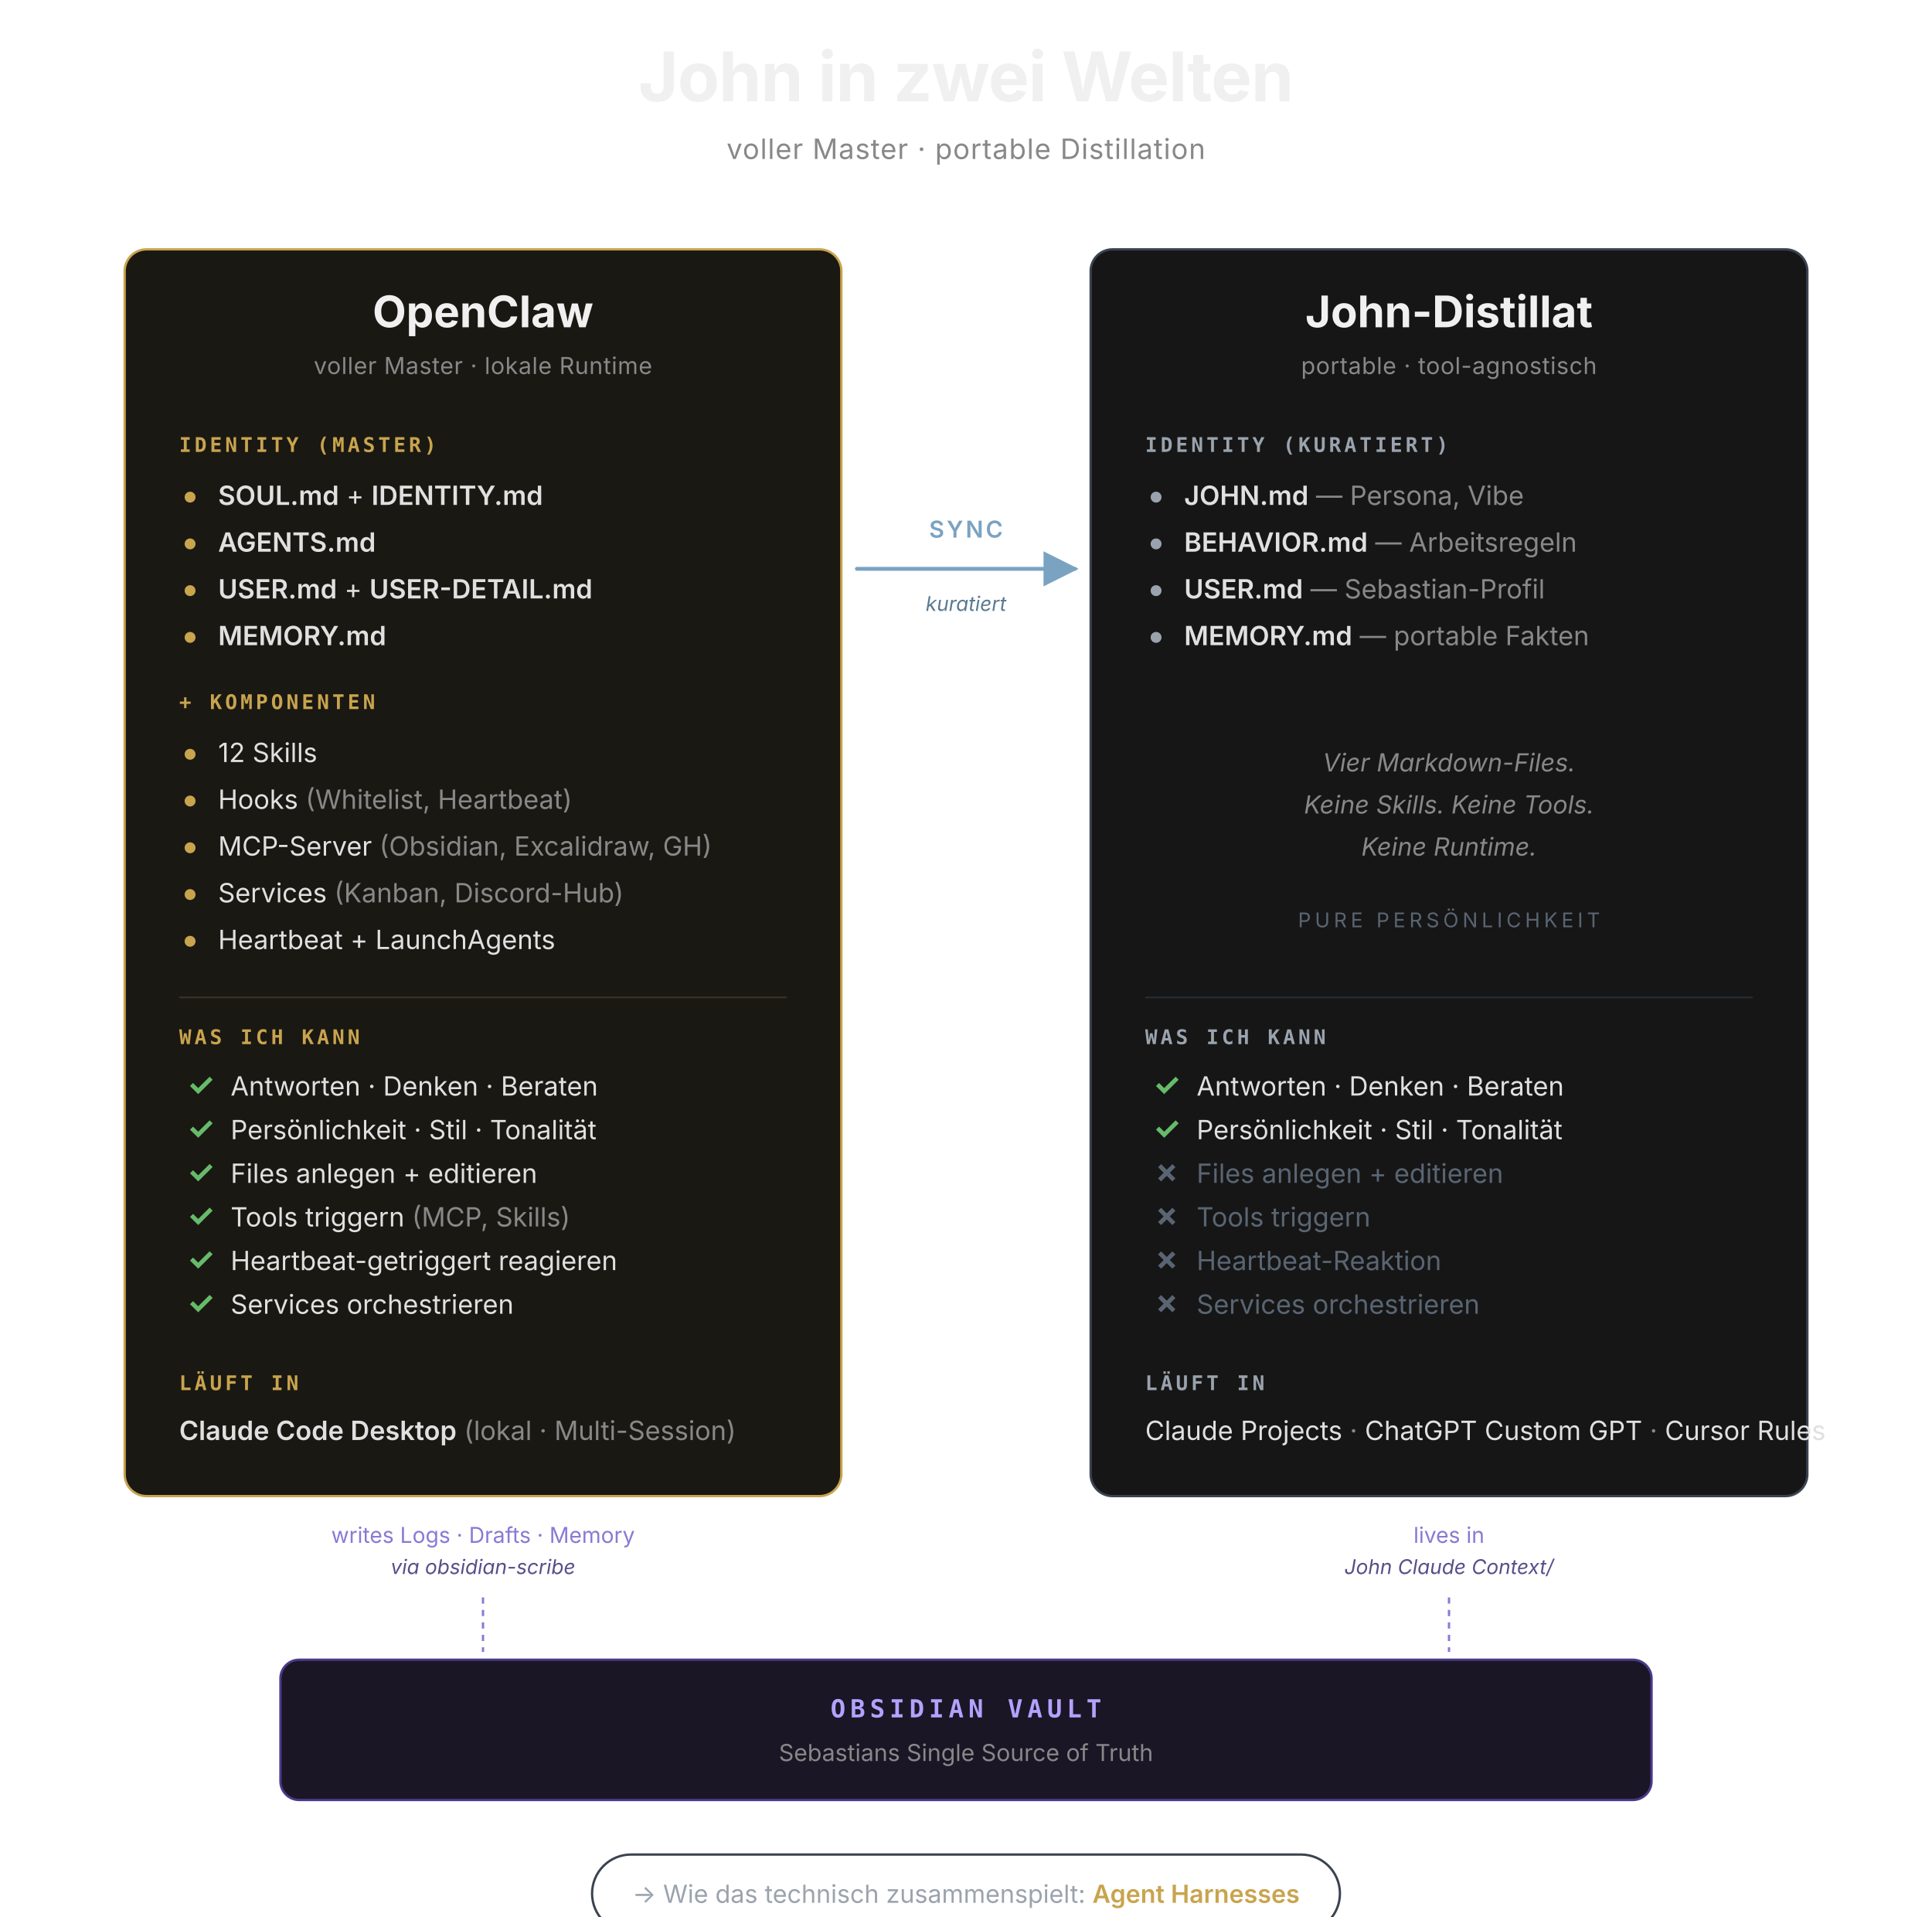
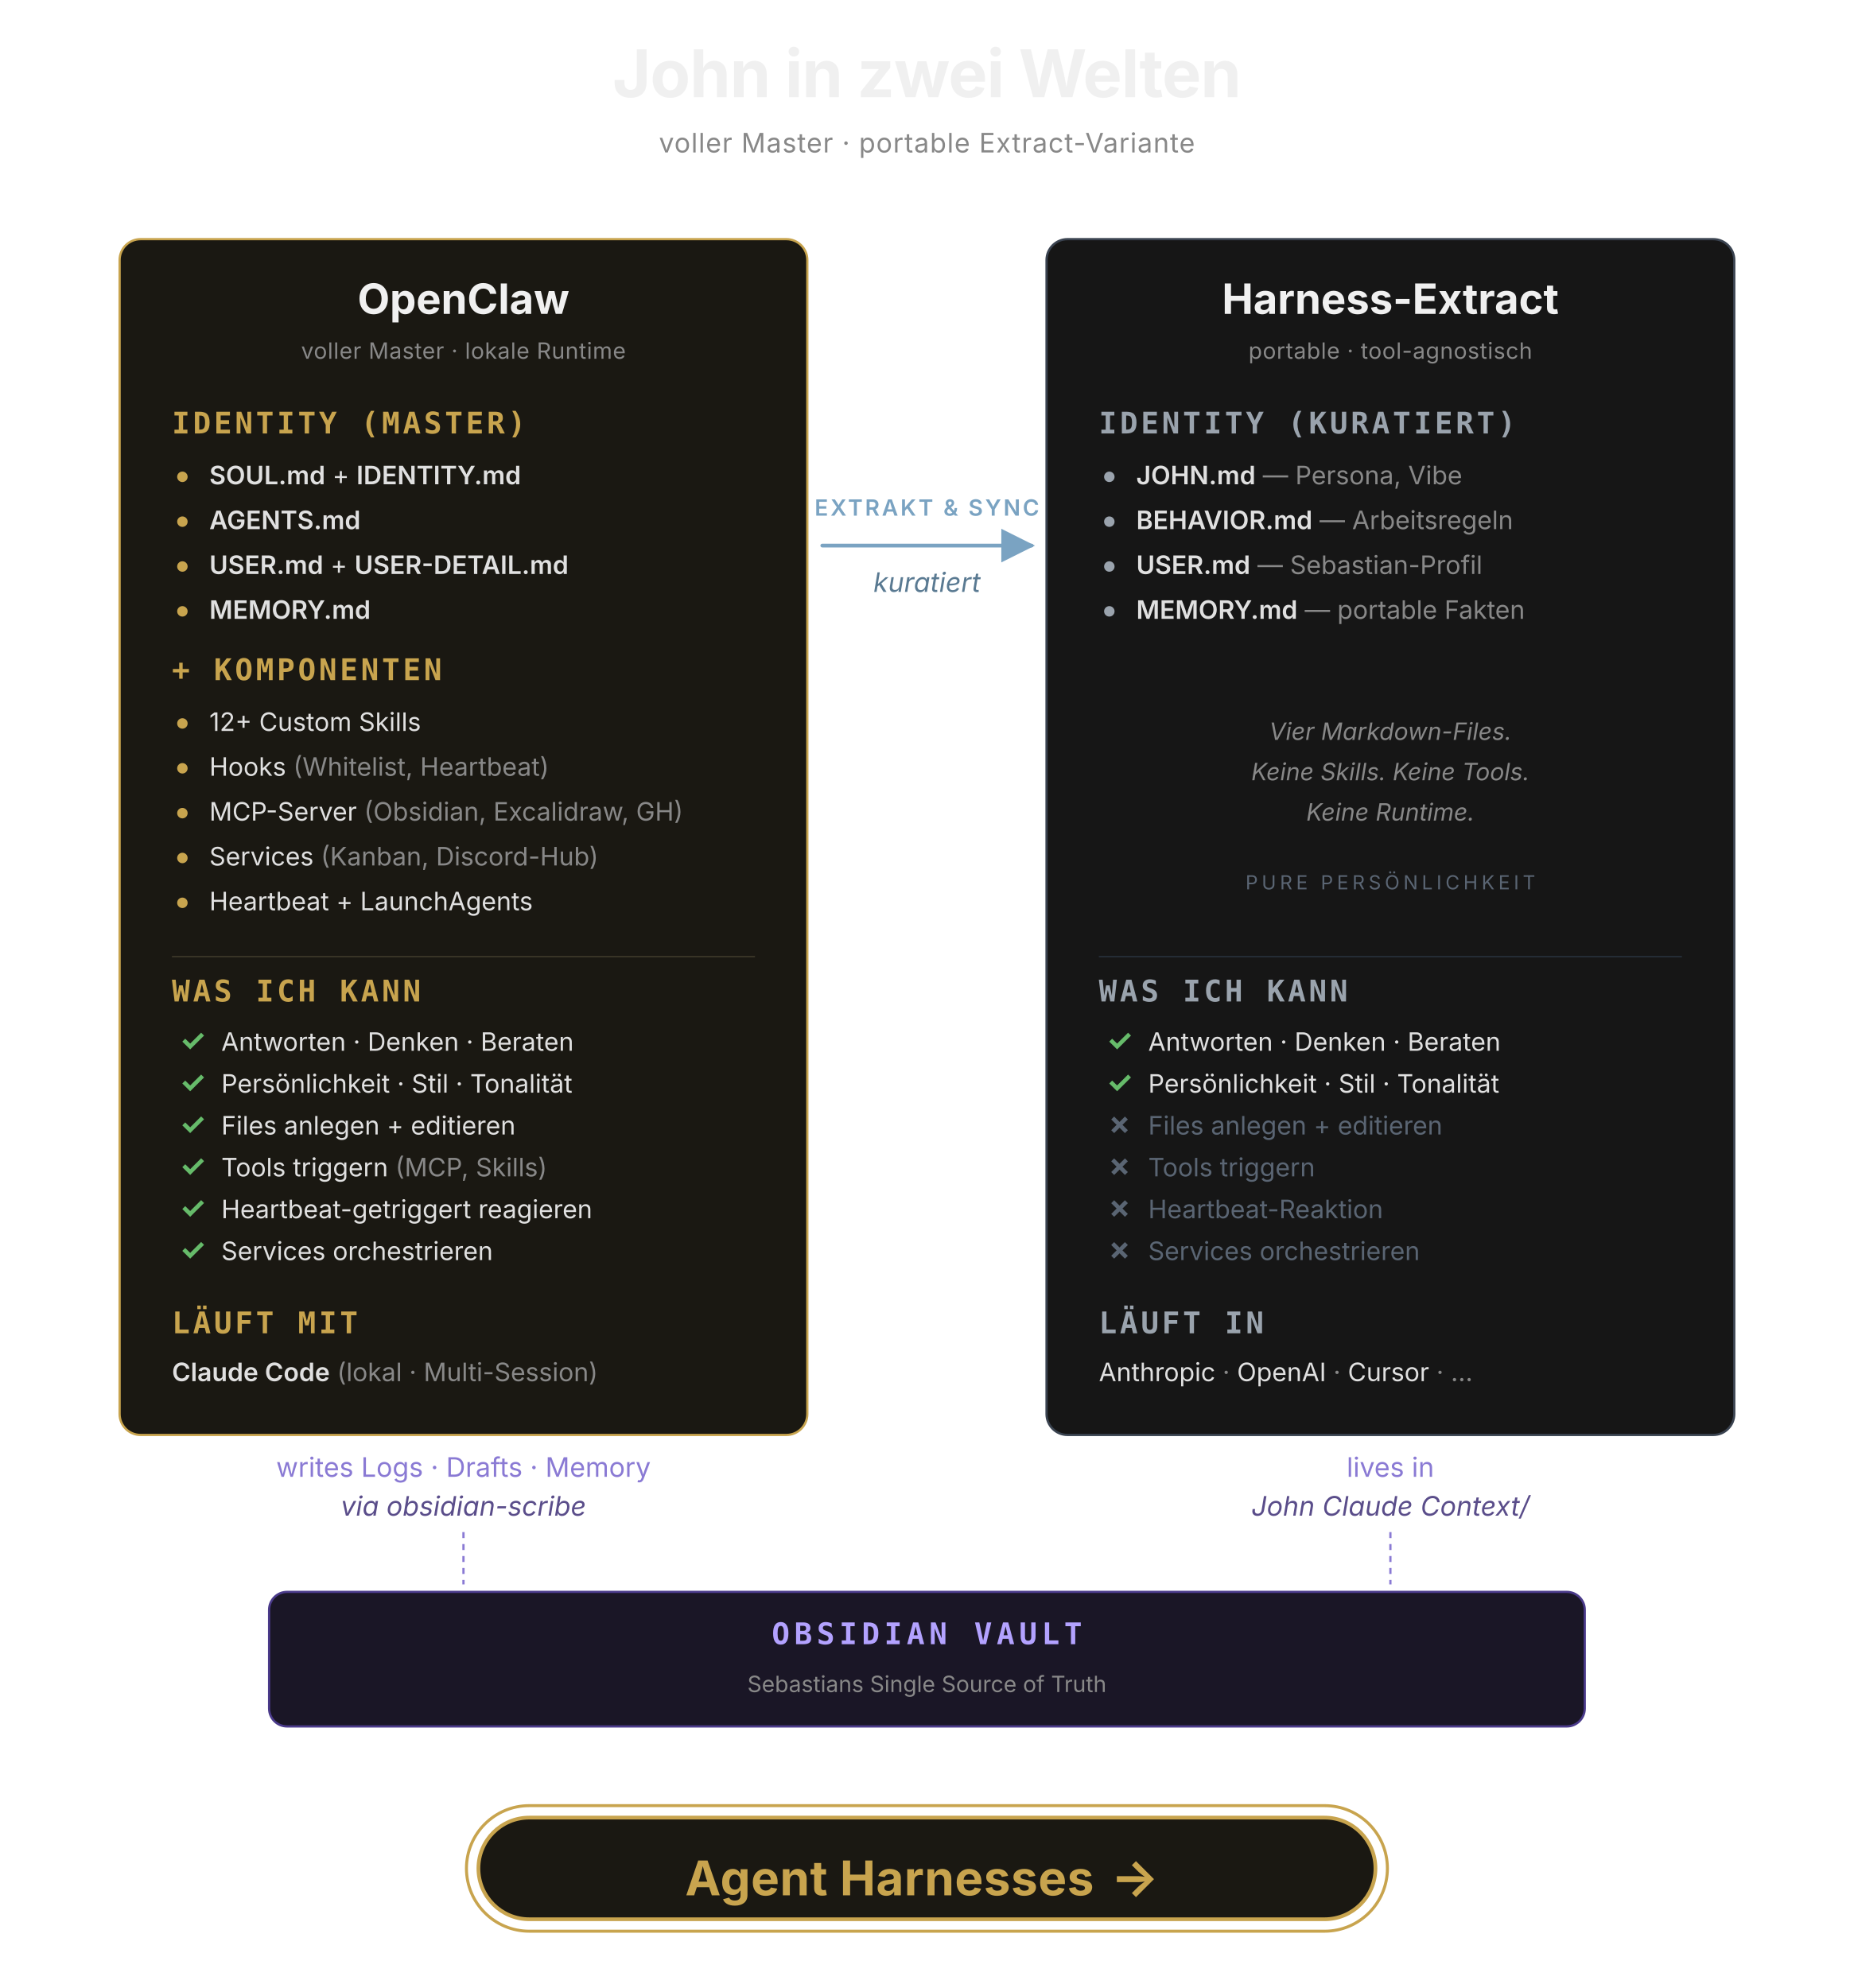
- <svg xmlns="http://www.w3.org/2000/svg" viewBox="0 0 1240 1230" role="img" aria-labelledby="diag-title diag-desc" style="font-family:Inter,system-ui,sans-serif;">
+ <svg xmlns="http://www.w3.org/2000/svg" viewBox="0 0 1240 1330" role="img" aria-labelledby="diag-title diag-desc" style="font-family:Inter,system-ui,sans-serif;">
  <defs>
    <marker id="arrowhead-sync" viewBox="0 0 10 10" refX="9" refY="5" markerWidth="9" markerHeight="9" orient="auto">
      <path d="M 0 0 L 10 5 L 0 10 z" fill="#7aa3c2" />
    </marker>
  </defs>
+   <style>
+     .cta-pill { cursor: pointer; }
+     .cta-pill .cta-bg { transition: fill 0.25s ease, stroke 0.25s ease; }
+     .cta-pill:hover .cta-bg { fill: #2a1f12; stroke: #e0c878; }
+     .cta-pill:hover .cta-glow { opacity: 0.95; }
+     .cta-glow { animation: cta-glow-pulse 2.6s ease-in-out infinite; }
+     @keyframes cta-glow-pulse {
+       0%, 100% { opacity: 0.30; }
+       50%      { opacity: 0.85; }
+     }
+     .cta-arrow { animation: cta-arrow-nudge 2.4s ease-in-out infinite; }
+     @keyframes cta-arrow-nudge {
+       0%, 100% { transform: translateX(0); }
+       50%      { transform: translateX(8px); }
+     }
+   </style>
  <g text-anchor="middle">
    <text x="620" y="65" font-size="44" font-weight="700" fill="#f0f0f0" letter-spacing="-0.5">
      John in zwei Welten
    </text>
    <text x="620" y="102" font-size="18" fill="#888" letter-spacing="0.5">
-       voller Master  ·  portable Distillation
+       voller Master  ·  portable Extract-Variante
    </text>
  </g>
  <g>
    <rect x="80" y="160" width="460" height="800" rx="14" fill="#1a1812" stroke="#c8a44e" stroke-width="1.5" />
    <g text-anchor="middle">
      <text x="310" y="210" font-size="28" font-weight="700" fill="#f0f0f0">OpenClaw</text>
      <text x="310" y="240" font-size="15" fill="#888" letter-spacing="0.3">voller Master · lokale Runtime</text>
    </g>
-     <text x="115" y="290" font-family="JetBrains Mono, monospace" font-size="13" font-weight="600" fill="#c8a44e" letter-spacing="2">IDENTITY (MASTER)</text>
+     <text x="115" y="290" font-family="JetBrains Mono, monospace" font-size="20" font-weight="700" fill="#c8a44e" letter-spacing="2">IDENTITY (MASTER)</text>
    <g font-size="17" fill="#e0e0e0">
      <circle cx="122" cy="319" r="3.5" fill="#c8a44e" />
      <text x="140" y="324">
        <tspan font-weight="600">SOUL.md</tspan>  +  <tspan font-weight="600">IDENTITY.md</tspan>
      </text>
      <circle cx="122" cy="349" r="3.5" fill="#c8a44e" />
      <text x="140" y="354">
        <tspan font-weight="600">AGENTS.md</tspan>
      </text>
      <circle cx="122" cy="379" r="3.5" fill="#c8a44e" />
      <text x="140" y="384">
        <tspan font-weight="600">USER.md</tspan>  +  <tspan font-weight="600">USER-DETAIL.md</tspan>
      </text>
      <circle cx="122" cy="409" r="3.5" fill="#c8a44e" />
      <text x="140" y="414">
        <tspan font-weight="600">MEMORY.md</tspan>
      </text>
    </g>
-     <text x="115" y="455" font-family="JetBrains Mono, monospace" font-size="13" font-weight="600" fill="#c8a44e" letter-spacing="2">+ KOMPONENTEN</text>
+     <text x="115" y="455" font-family="JetBrains Mono, monospace" font-size="20" font-weight="700" fill="#c8a44e" letter-spacing="2">+ KOMPONENTEN</text>
    <g font-size="17" fill="#e0e0e0">
      <circle cx="122" cy="484" r="3.5" fill="#c8a44e" />
-       <text x="140" y="489">12 Skills</text>
+       <text x="140" y="489">12+ Custom Skills</text>
      <circle cx="122" cy="514" r="3.5" fill="#c8a44e" />
      <text x="140" y="519">Hooks <tspan fill="#888">(Whitelist, Heartbeat)</tspan>
      </text>
      <circle cx="122" cy="544" r="3.5" fill="#c8a44e" />
      <text x="140" y="549">MCP-Server <tspan fill="#888">(Obsidian, Excalidraw, GH)</tspan>
      </text>
      <circle cx="122" cy="574" r="3.5" fill="#c8a44e" />
      <text x="140" y="579">Services <tspan fill="#888">(Kanban, Discord-Hub)</tspan>
      </text>
      <circle cx="122" cy="604" r="3.5" fill="#c8a44e" />
      <text x="140" y="609">Heartbeat + LaunchAgents</text>
    </g>
    <line x1="115" y1="640" x2="505" y2="640" stroke="#3a3528" stroke-width="1" />
-     <text x="115" y="670" font-family="JetBrains Mono, monospace" font-size="13" font-weight="600" fill="#c8a44e" letter-spacing="2">WAS ICH KANN</text>
+     <text x="115" y="670" font-family="JetBrains Mono, monospace" font-size="20" font-weight="700" fill="#c8a44e" letter-spacing="2">WAS ICH KANN</text>
    <g font-size="17" fill="#e0e0e0">
      <text x="120" y="703" font-size="20" font-weight="700" fill="#66bb6a">✓</text>
      <text x="148" y="703">Antworten · Denken · Beraten</text>
      <text x="120" y="731" font-size="20" font-weight="700" fill="#66bb6a">✓</text>
      <text x="148" y="731">Persönlichkeit · Stil · Tonalität</text>
      <text x="120" y="759" font-size="20" font-weight="700" fill="#66bb6a">✓</text>
      <text x="148" y="759">Files anlegen + editieren</text>
      <text x="120" y="787" font-size="20" font-weight="700" fill="#66bb6a">✓</text>
      <text x="148" y="787">Tools triggern <tspan fill="#888">(MCP, Skills)</tspan>
      </text>
      <text x="120" y="815" font-size="20" font-weight="700" fill="#66bb6a">✓</text>
      <text x="148" y="815">Heartbeat-getriggert reagieren</text>
      <text x="120" y="843" font-size="20" font-weight="700" fill="#66bb6a">✓</text>
      <text x="148" y="843">Services orchestrieren</text>
    </g>
-     <text x="115" y="892" font-family="JetBrains Mono, monospace" font-size="13" font-weight="600" fill="#c8a44e" letter-spacing="2">LÄUFT IN</text>
+     <text x="115" y="892" font-family="JetBrains Mono, monospace" font-size="20" font-weight="700" fill="#c8a44e" letter-spacing="2">LÄUFT MIT</text>
    <text x="115" y="924" font-size="17" fill="#e0e0e0">
-       <tspan font-weight="600">Claude Code Desktop</tspan>
+       <tspan font-weight="600">Claude Code</tspan>
      <tspan fill="#888">(lokal · Multi-Session)</tspan>
    </text>
  </g>
  <g>
    <line x1="550" y1="365" x2="690" y2="365" stroke="#7aa3c2" stroke-width="2.5" stroke-linecap="round" marker-end="url(#arrowhead-sync)" />
    <g text-anchor="middle" fill="#7aa3c2">
-       <text x="620" y="345" font-size="15" font-weight="600" letter-spacing="1.5">SYNC</text>
-       <text x="620" y="392" font-size="13" fill="#5a7a92" font-style="italic">kuratiert</text>
+       <text x="620" y="345" font-size="15" font-weight="600" letter-spacing="1.5">EXTRAKT &amp; SYNC</text>
+       <text x="620" y="396" font-size="18" fill="#5a7a92" font-style="italic">kuratiert</text>
    </g>
  </g>
  <g>
    <rect x="700" y="160" width="460" height="800" rx="14" fill="#161616" stroke="#3a4350" stroke-width="1.5" />
    <g text-anchor="middle">
-       <text x="930" y="210" font-size="28" font-weight="700" fill="#f0f0f0">John-Distillat</text>
+       <text x="930" y="210" font-size="28" font-weight="700" fill="#f0f0f0">Harness-Extract</text>
      <text x="930" y="240" font-size="15" fill="#888" letter-spacing="0.3">portable · tool-agnostisch</text>
    </g>
-     <text x="735" y="290" font-family="JetBrains Mono, monospace" font-size="13" font-weight="600" fill="#9aa3ad" letter-spacing="2">IDENTITY (KURATIERT)</text>
+     <text x="735" y="290" font-family="JetBrains Mono, monospace" font-size="20" font-weight="700" fill="#9aa3ad" letter-spacing="2">IDENTITY (KURATIERT)</text>
    <g font-size="17" fill="#e0e0e0">
      <circle cx="742" cy="319" r="3.5" fill="#9aa3ad" />
      <text x="760" y="324">
        <tspan font-weight="600">JOHN.md</tspan>
        <tspan fill="#888">— Persona, Vibe</tspan>
      </text>
      <circle cx="742" cy="349" r="3.5" fill="#9aa3ad" />
      <text x="760" y="354">
        <tspan font-weight="600">BEHAVIOR.md</tspan>
        <tspan fill="#888">— Arbeitsregeln</tspan>
      </text>
      <circle cx="742" cy="379" r="3.5" fill="#9aa3ad" />
      <text x="760" y="384">
        <tspan font-weight="600">USER.md</tspan>
        <tspan fill="#888">— Sebastian-Profil</tspan>
      </text>
      <circle cx="742" cy="409" r="3.5" fill="#9aa3ad" />
      <text x="760" y="414">
        <tspan font-weight="600">MEMORY.md</tspan>
        <tspan fill="#888">— portable Fakten</tspan>
      </text>
    </g>
    <g text-anchor="middle" fill="#888">
      <text x="930" y="495" font-size="16" font-style="italic">Vier Markdown-Files.</text>
      <text x="930" y="522" font-size="16" font-style="italic">Keine Skills. Keine Tools.</text>
      <text x="930" y="549" font-size="16" font-style="italic">Keine Runtime.</text>
      <text x="930" y="595" font-size="13" letter-spacing="2.5" fill="#5a6573">PURE PERSÖNLICHKEIT</text>
    </g>
    <line x1="735" y1="640" x2="1125" y2="640" stroke="#252e38" stroke-width="1" />
-     <text x="735" y="670" font-family="JetBrains Mono, monospace" font-size="13" font-weight="600" fill="#9aa3ad" letter-spacing="2">WAS ICH KANN</text>
+     <text x="735" y="670" font-family="JetBrains Mono, monospace" font-size="20" font-weight="700" fill="#9aa3ad" letter-spacing="2">WAS ICH KANN</text>
    <g font-size="17" fill="#e0e0e0">
      <text x="740" y="703" font-size="20" font-weight="700" fill="#66bb6a">✓</text>
      <text x="768" y="703">Antworten · Denken · Beraten</text>
      <text x="740" y="731" font-size="20" font-weight="700" fill="#66bb6a">✓</text>
      <text x="768" y="731">Persönlichkeit · Stil · Tonalität</text>
      <text x="740" y="759" font-size="20" font-weight="700" fill="#5a6573">✗</text>
      <text x="768" y="759" fill="#5a6573">Files anlegen + editieren</text>
      <text x="740" y="787" font-size="20" font-weight="700" fill="#5a6573">✗</text>
      <text x="768" y="787" fill="#5a6573">Tools triggern</text>
      <text x="740" y="815" font-size="20" font-weight="700" fill="#5a6573">✗</text>
      <text x="768" y="815" fill="#5a6573">Heartbeat-Reaktion</text>
      <text x="740" y="843" font-size="20" font-weight="700" fill="#5a6573">✗</text>
      <text x="768" y="843" fill="#5a6573">Services orchestrieren</text>
    </g>
-     <text x="735" y="892" font-family="JetBrains Mono, monospace" font-size="13" font-weight="600" fill="#9aa3ad" letter-spacing="2">LÄUFT IN</text>
+     <text x="735" y="892" font-family="JetBrains Mono, monospace" font-size="20" font-weight="700" fill="#9aa3ad" letter-spacing="2">LÄUFT IN</text>
    <text x="735" y="924" font-size="17" fill="#e0e0e0">
-       <tspan>Claude Projects</tspan>
+       <tspan>Anthropic</tspan>
      <tspan fill="#888"> · </tspan>
-       <tspan>ChatGPT Custom GPT</tspan>
+       <tspan>OpenAI</tspan>
      <tspan fill="#888"> · </tspan>
-       <tspan>Cursor Rules</tspan>
+       <tspan>Cursor</tspan>
+       <tspan fill="#888"> · </tspan>
+       <tspan fill="#888">…</tspan>
    </text>
  </g>
  <g>
    <g text-anchor="middle">
-       <text x="310" y="990" font-size="14" fill="#8a7ad4">writes Logs · Drafts · Memory</text>
-       <text x="310" y="1010" font-size="13" fill="#5a4d8a" font-style="italic">via obsidian-scribe</text>
-       <text x="930" y="990" font-size="14" fill="#8a7ad4">lives in</text>
-       <text x="930" y="1010" font-size="13" fill="#5a4d8a" font-style="italic">John Claude Context/</text>
+       <text x="310" y="988" font-size="18" fill="#8a7ad4">writes Logs · Drafts · Memory</text>
+       <text x="310" y="1014" font-size="18" fill="#5a4d8a" font-style="italic">via obsidian-scribe</text>
+       <text x="930" y="988" font-size="18" fill="#8a7ad4">lives in</text>
+       <text x="930" y="1014" font-size="18" fill="#5a4d8a" font-style="italic">John Claude Context/</text>
    </g>
    <line x1="310" y1="1025" x2="310" y2="1060" stroke="#8a7ad4" stroke-width="1.5" stroke-dasharray="4 4" />
    <line x1="930" y1="1025" x2="930" y2="1060" stroke="#8a7ad4" stroke-width="1.5" stroke-dasharray="4 4" />
    <rect x="180" y="1065" width="880" height="90" rx="12" fill="#1a1626" stroke="#4a3a8a" stroke-width="1.5" />
    <g text-anchor="middle">
-       <text x="620" y="1102" font-family="JetBrains Mono, monospace" font-size="16" font-weight="700" fill="#b3a2ff" letter-spacing="3">OBSIDIAN VAULT</text>
-       <text x="620" y="1130" font-size="15" fill="#888">Sebastians Single Source of Truth</text>
+       <text x="620" y="1100" font-family="JetBrains Mono, monospace" font-size="20" font-weight="700" fill="#b3a2ff" letter-spacing="3">OBSIDIAN VAULT</text>
+       <text x="620" y="1132" font-size="15" fill="#888">Sebastians Single Source of Truth</text>
    </g>
  </g>
-   <a href="harnesses.html" target="_top">
-     <rect x="380" y="1190" width="480" height="50" rx="25" fill="none" stroke="#3a4350" stroke-width="1.5" />
-     <text x="620" y="1221" text-anchor="middle" font-size="16" fill="#9aa3ad">
-       → Wie das technisch zusammenspielt: <tspan font-weight="600" fill="#c8a44e">Agent Harnesses</tspan>
-     </text>
+   <a href="harnesses.html" target="_top" class="cta-pill">
+     <rect class="cta-glow" x="312" y="1208" width="616" height="84" rx="42" fill="none" stroke="#c8a44e" stroke-width="2" />
+     <rect class="cta-bg" x="320" y="1216" width="600" height="68" rx="34" fill="#1a1812" stroke="#c8a44e" stroke-width="2.5" />
+     <text x="595" y="1268" text-anchor="middle" font-size="32" font-weight="700" fill="#c8a44e" letter-spacing="0.3">Agent Harnesses</text>
+     <text class="cta-arrow" x="759" y="1268" text-anchor="middle" font-size="34" font-weight="700" fill="#c8a44e">→</text>
  </a>
</svg>
